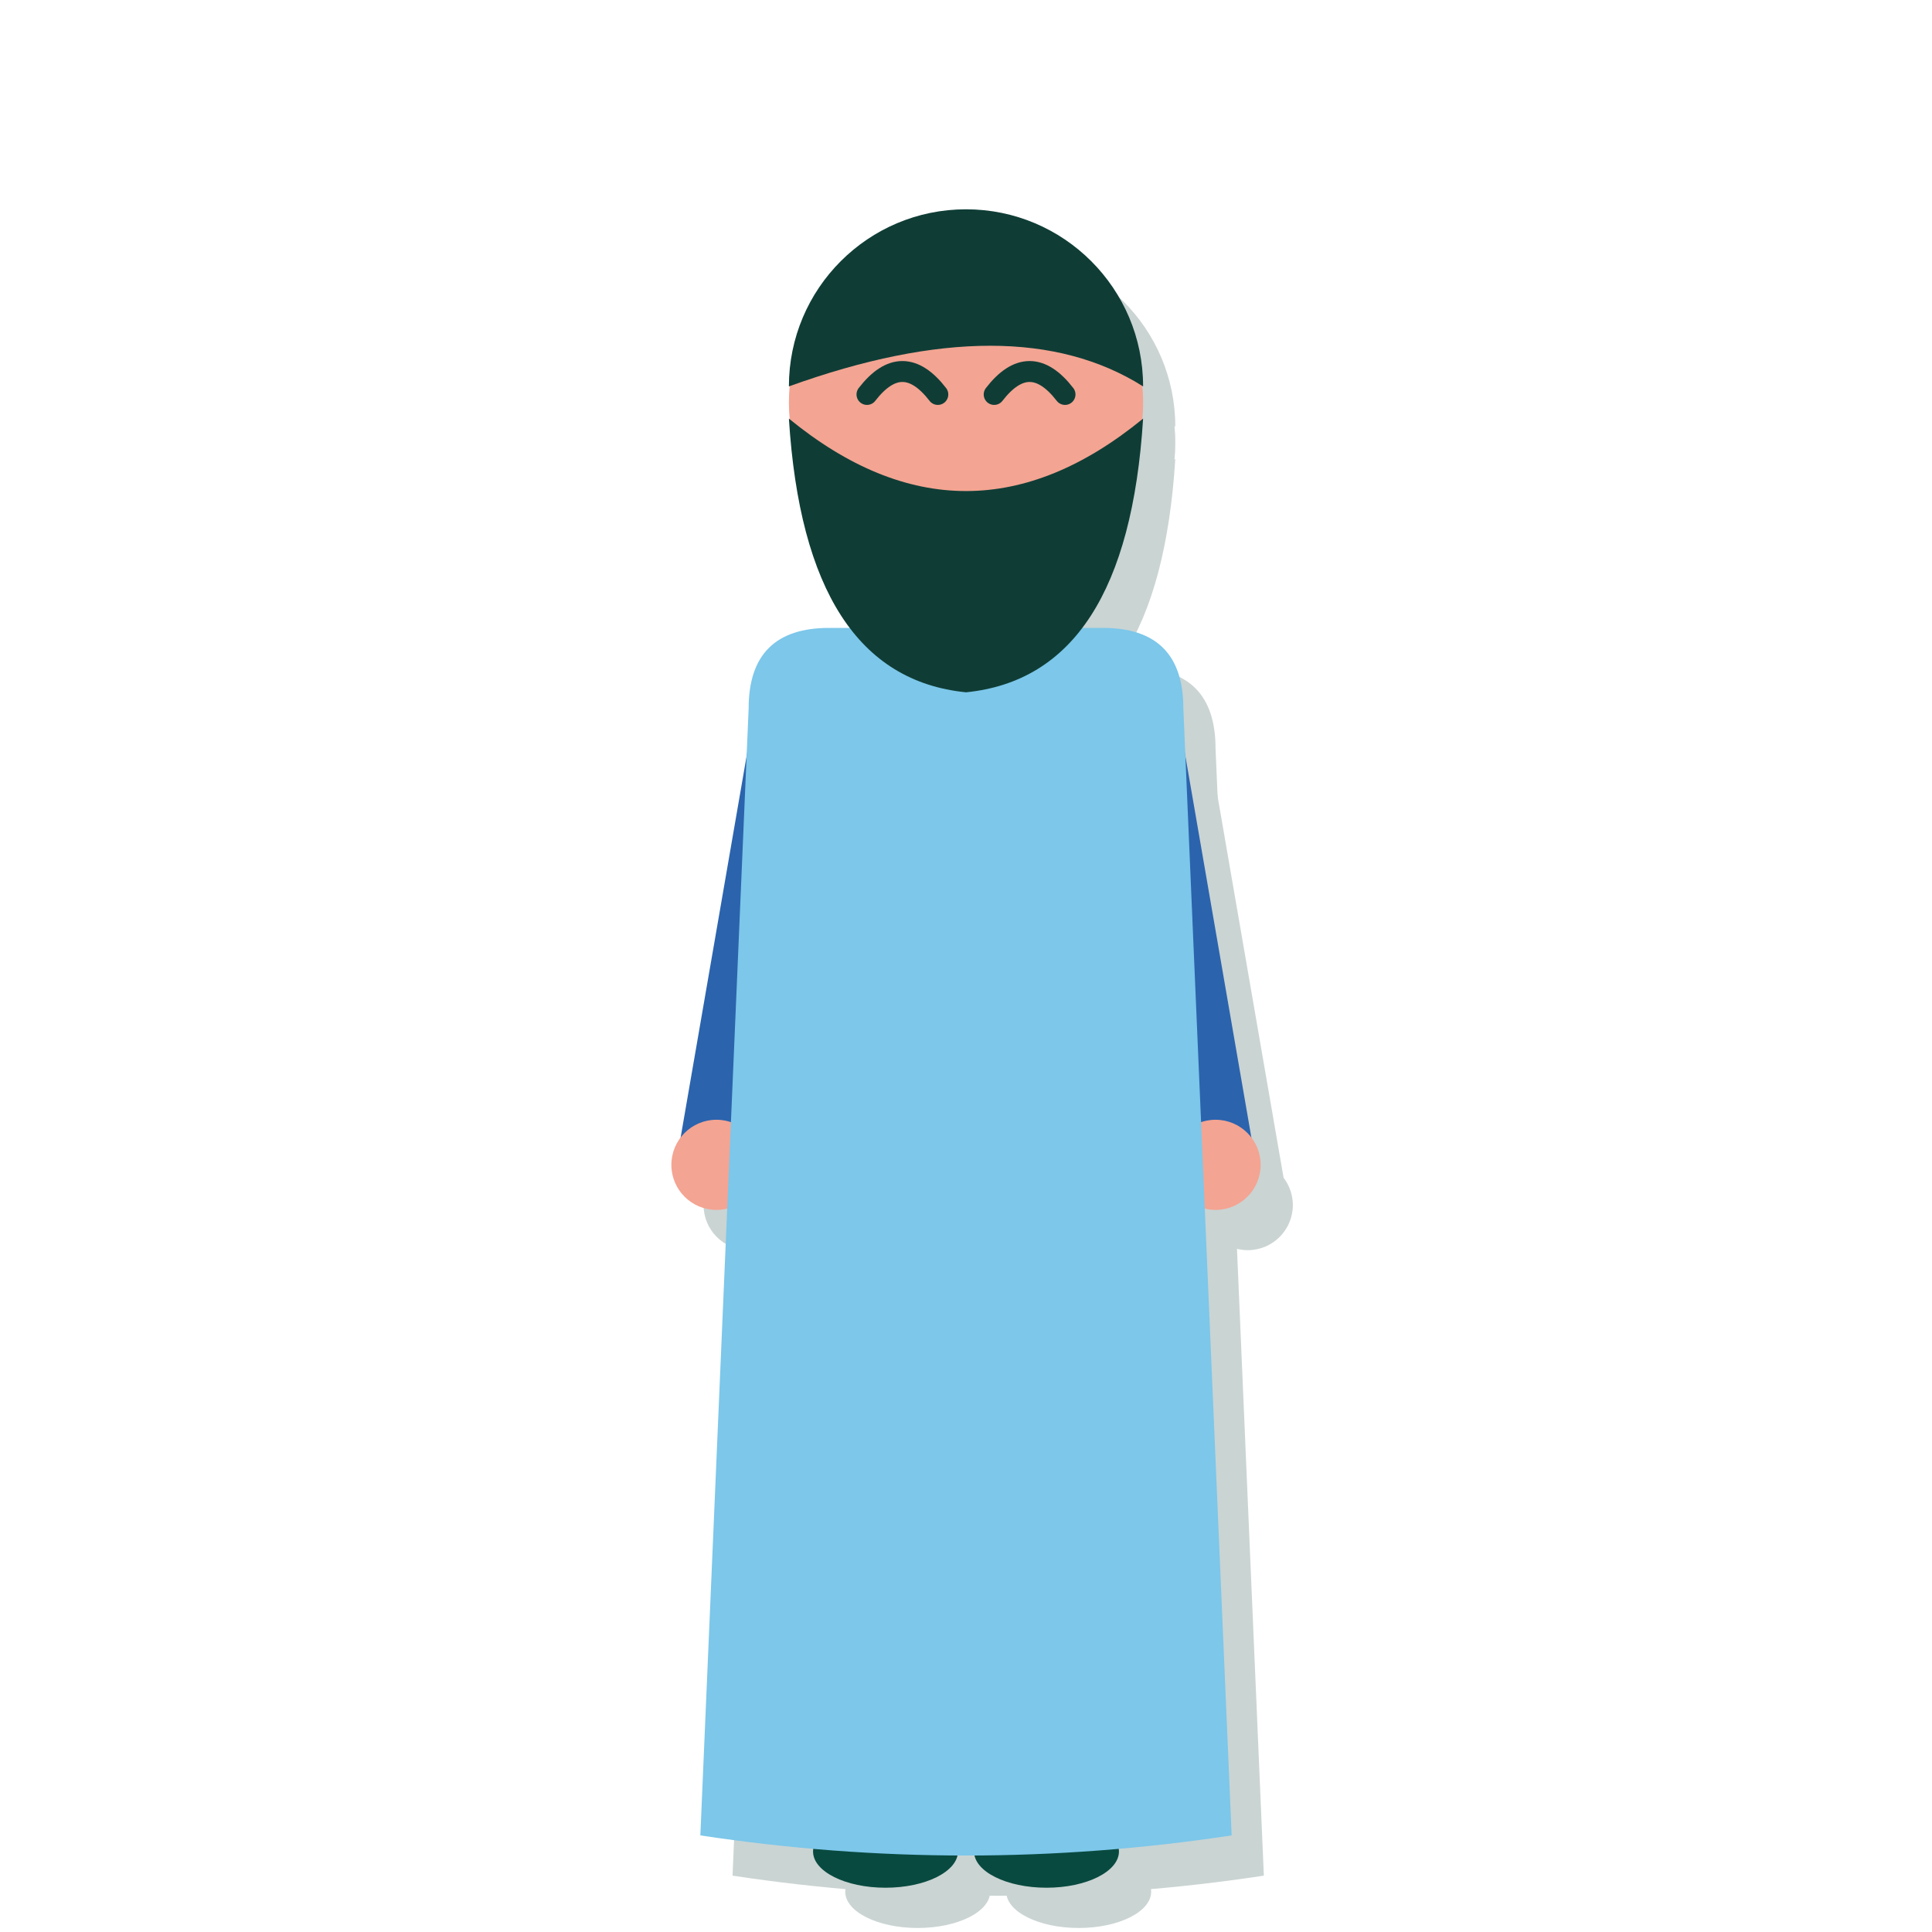
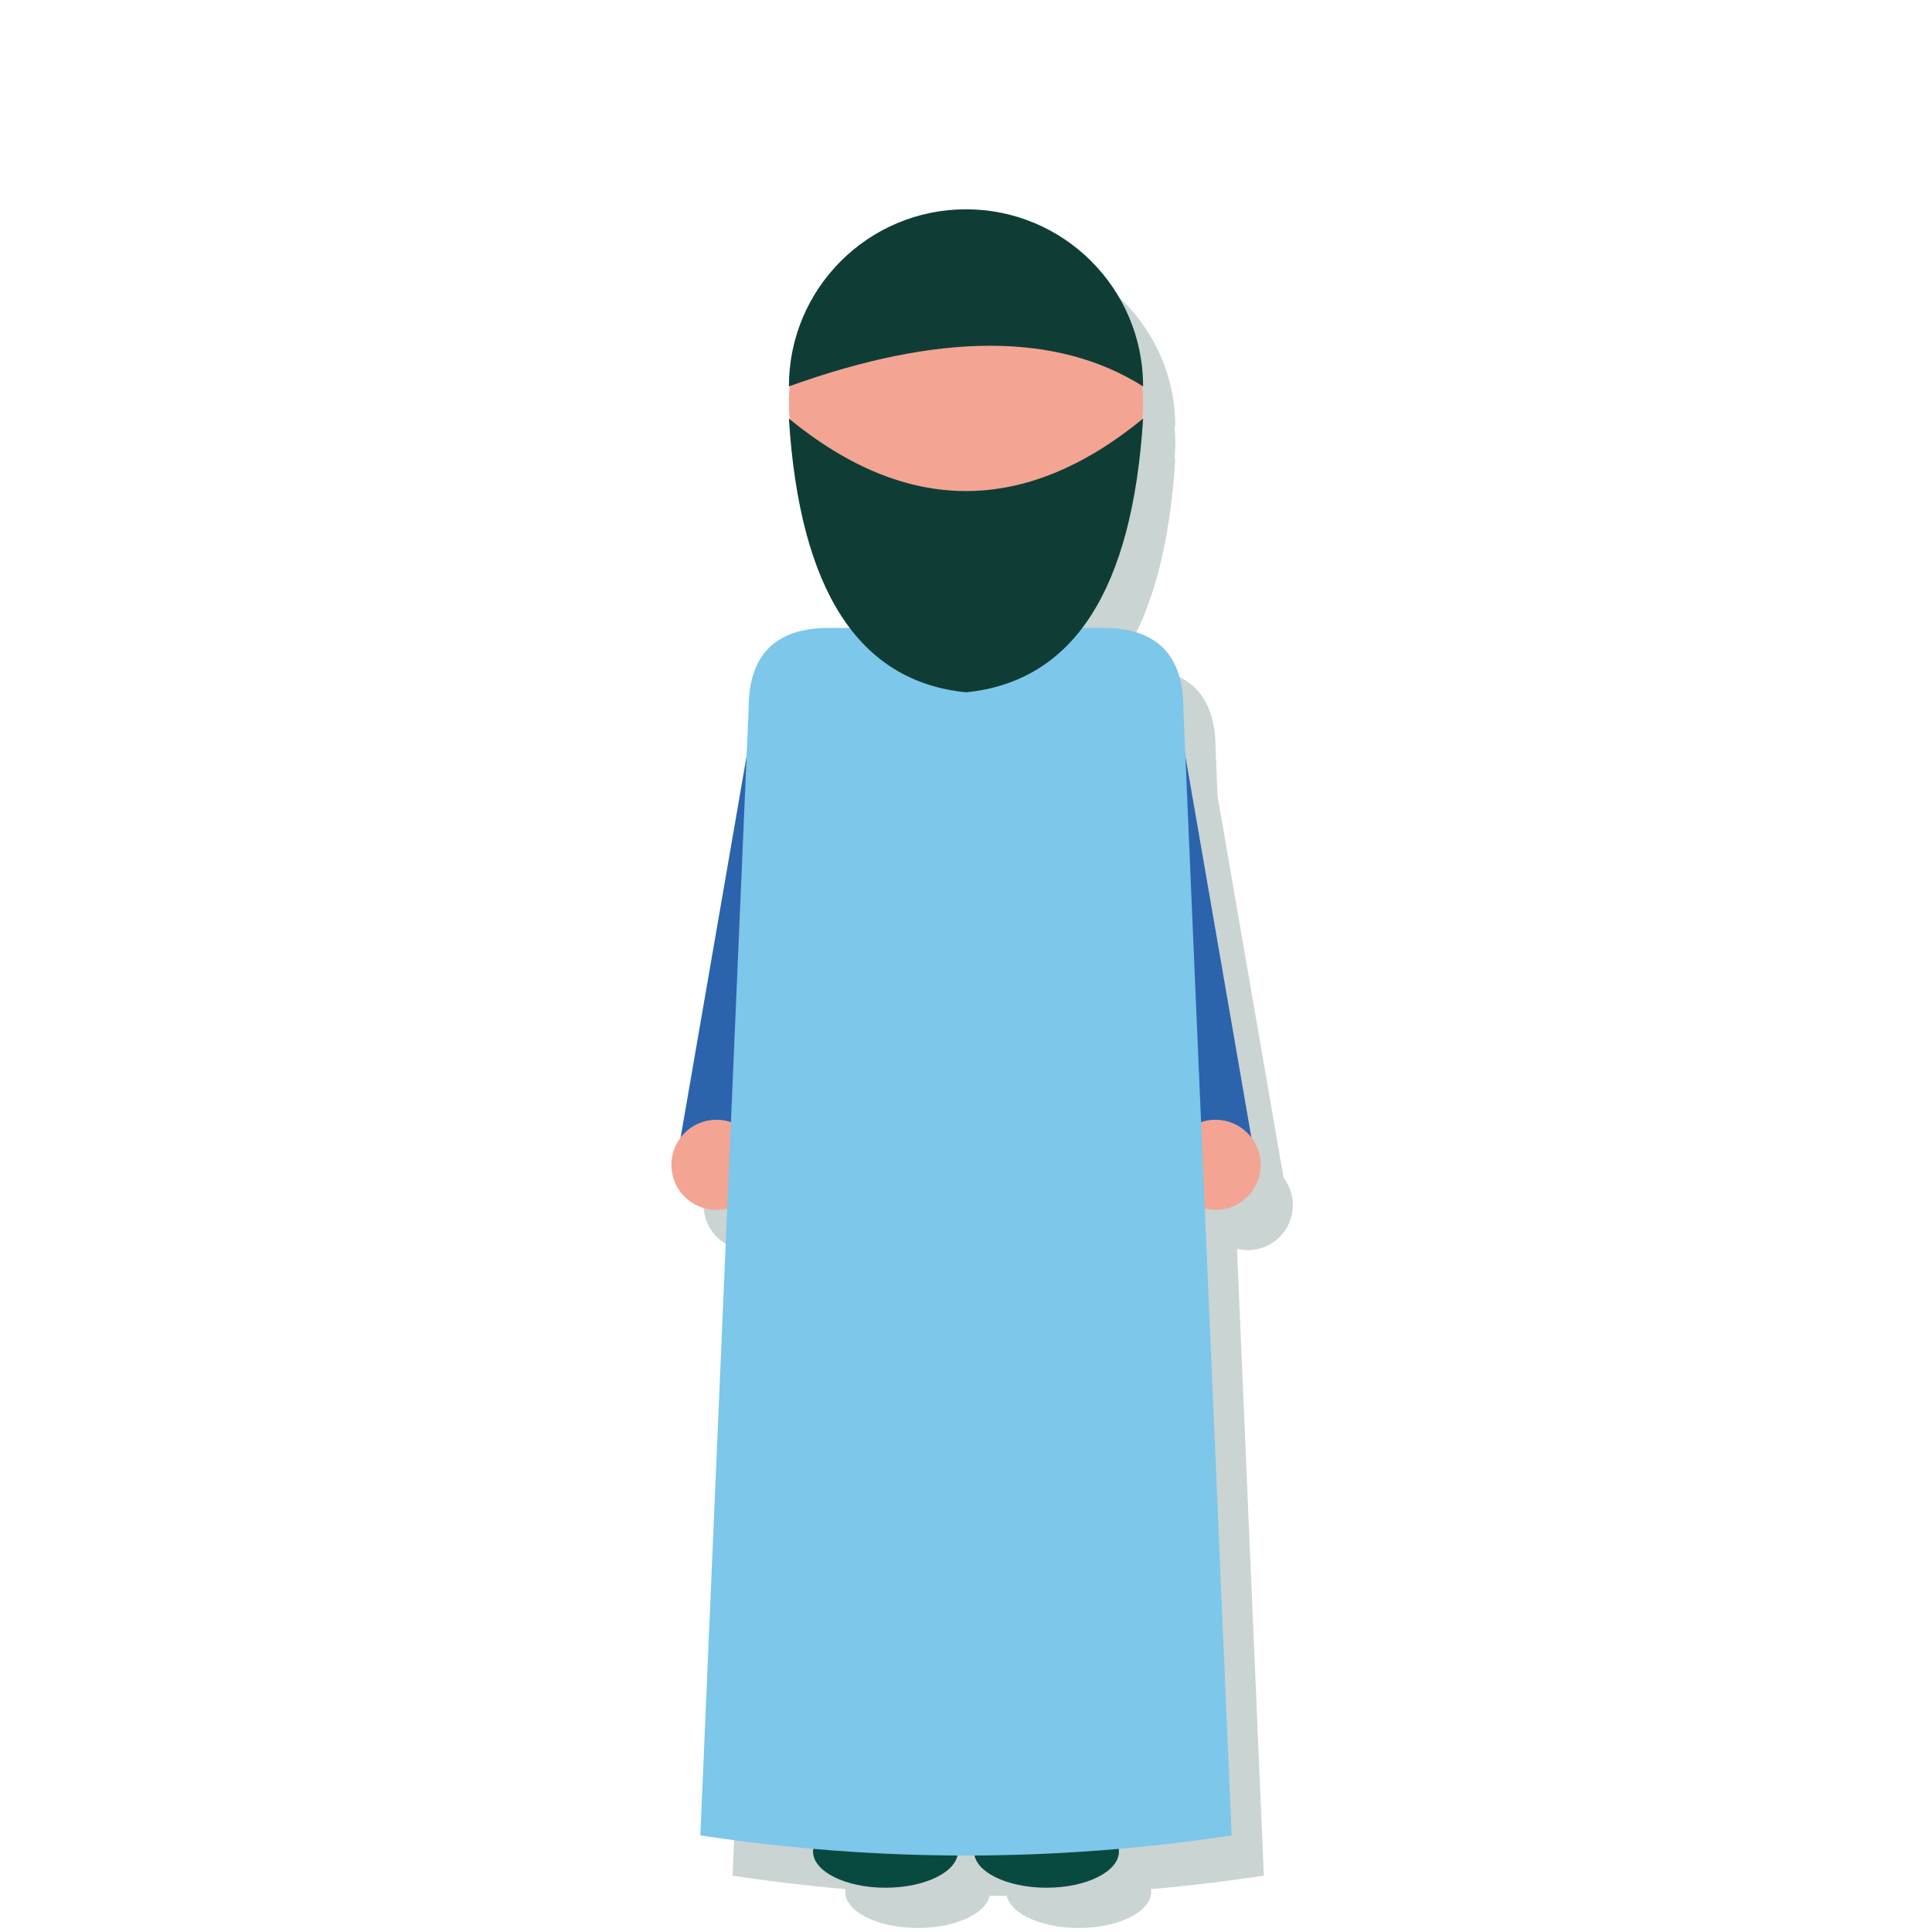
<svg xmlns="http://www.w3.org/2000/svg" viewBox="0 0 240 240">
  <g transform="translate(4 5)" opacity="0.22">
    <ellipse cx="110" cy="230" rx="9" ry="4.5" fill="#0F3D36" />
    <ellipse cx="130" cy="230" rx="9" ry="4.5" fill="#0F3D36" />
    <polygon points="94.1,86.1 84.1,143.9 93.9,145.6 103.9,87.9" fill="#0F3D36" />
    <circle cx="99" cy="87" r="5" fill="#0F3D36" />
    <circle cx="89" cy="144.7" r="5.6" fill="#0F3D36" />
    <polygon points="136.1,87.9 146.1,145.6 155.9,143.9 145.9,86.1" fill="#0F3D36" />
    <circle cx="141" cy="87" r="5" fill="#0F3D36" />
    <circle cx="151" cy="144.7" r="5.6" fill="#0F3D36" />
    <path d="M93 88 Q93 78 103 78 L137 78 Q147 78 147 88 L153 228 Q120 233 87 228 Z" fill="#0F3D36" />
    <rect x="115" y="68" width="10" height="12" fill="#0F3D36" />
    <circle cx="120" cy="50" r="22" fill="#0F3D36" />
    <path d="M98 48 A22 22 0 0 1 142 48 Q126 37.9 98 48 Z" fill="#0F3D36" />
    <path d="M98 52 Q100 84 120 86 Q140 84 142 52 Q120 70 98 52 Z" fill="#0F3D36" />
  </g>
  <ellipse cx="110" cy="230" rx="9" ry="4.5" fill="#094A40" />
  <ellipse cx="130" cy="230" rx="9" ry="4.5" fill="#094A40" />
  <polygon points="94.1,86.1 84.1,143.9 93.9,145.6 103.9,87.9" fill="#2B63AD" />
  <circle cx="99" cy="87" r="5" fill="#2B63AD" />
  <circle cx="89" cy="144.7" r="5.6" fill="#F4A492" />
  <polygon points="136.1,87.9 146.1,145.6 155.9,143.9 145.9,86.1" fill="#2B63AD" />
  <circle cx="141" cy="87" r="5" fill="#2B63AD" />
  <circle cx="151" cy="144.7" r="5.6" fill="#F4A492" />
  <path d="M93 88 Q93 78 103 78 L137 78 Q147 78 147 88 L153 228 Q120 233 87 228 Z" fill="#7CC7EA" />
  <rect x="115" y="68" width="10" height="12" fill="#F4A492" />
  <circle cx="120" cy="50" r="22" fill="#F4A492" />
  <path d="M98 48 A22 22 0 0 1 142 48 Q126 37.9 98 48 Z" fill="#0F3D36" />
  <path d="M98 52 Q100 84 120 86 Q140 84 142 52 Q120 70 98 52 Z" fill="#0F3D36" />
-   <path d="M107.7 49 Q112.1 43.3 116.5 49" fill="none" stroke="#0F3D36" stroke-width="2.6" stroke-linecap="round" stroke-linejoin="round" />
-   <path d="M123.5 49 Q127.9 43.3 132.3 49" fill="none" stroke="#0F3D36" stroke-width="2.6" stroke-linecap="round" stroke-linejoin="round" />
</svg>
